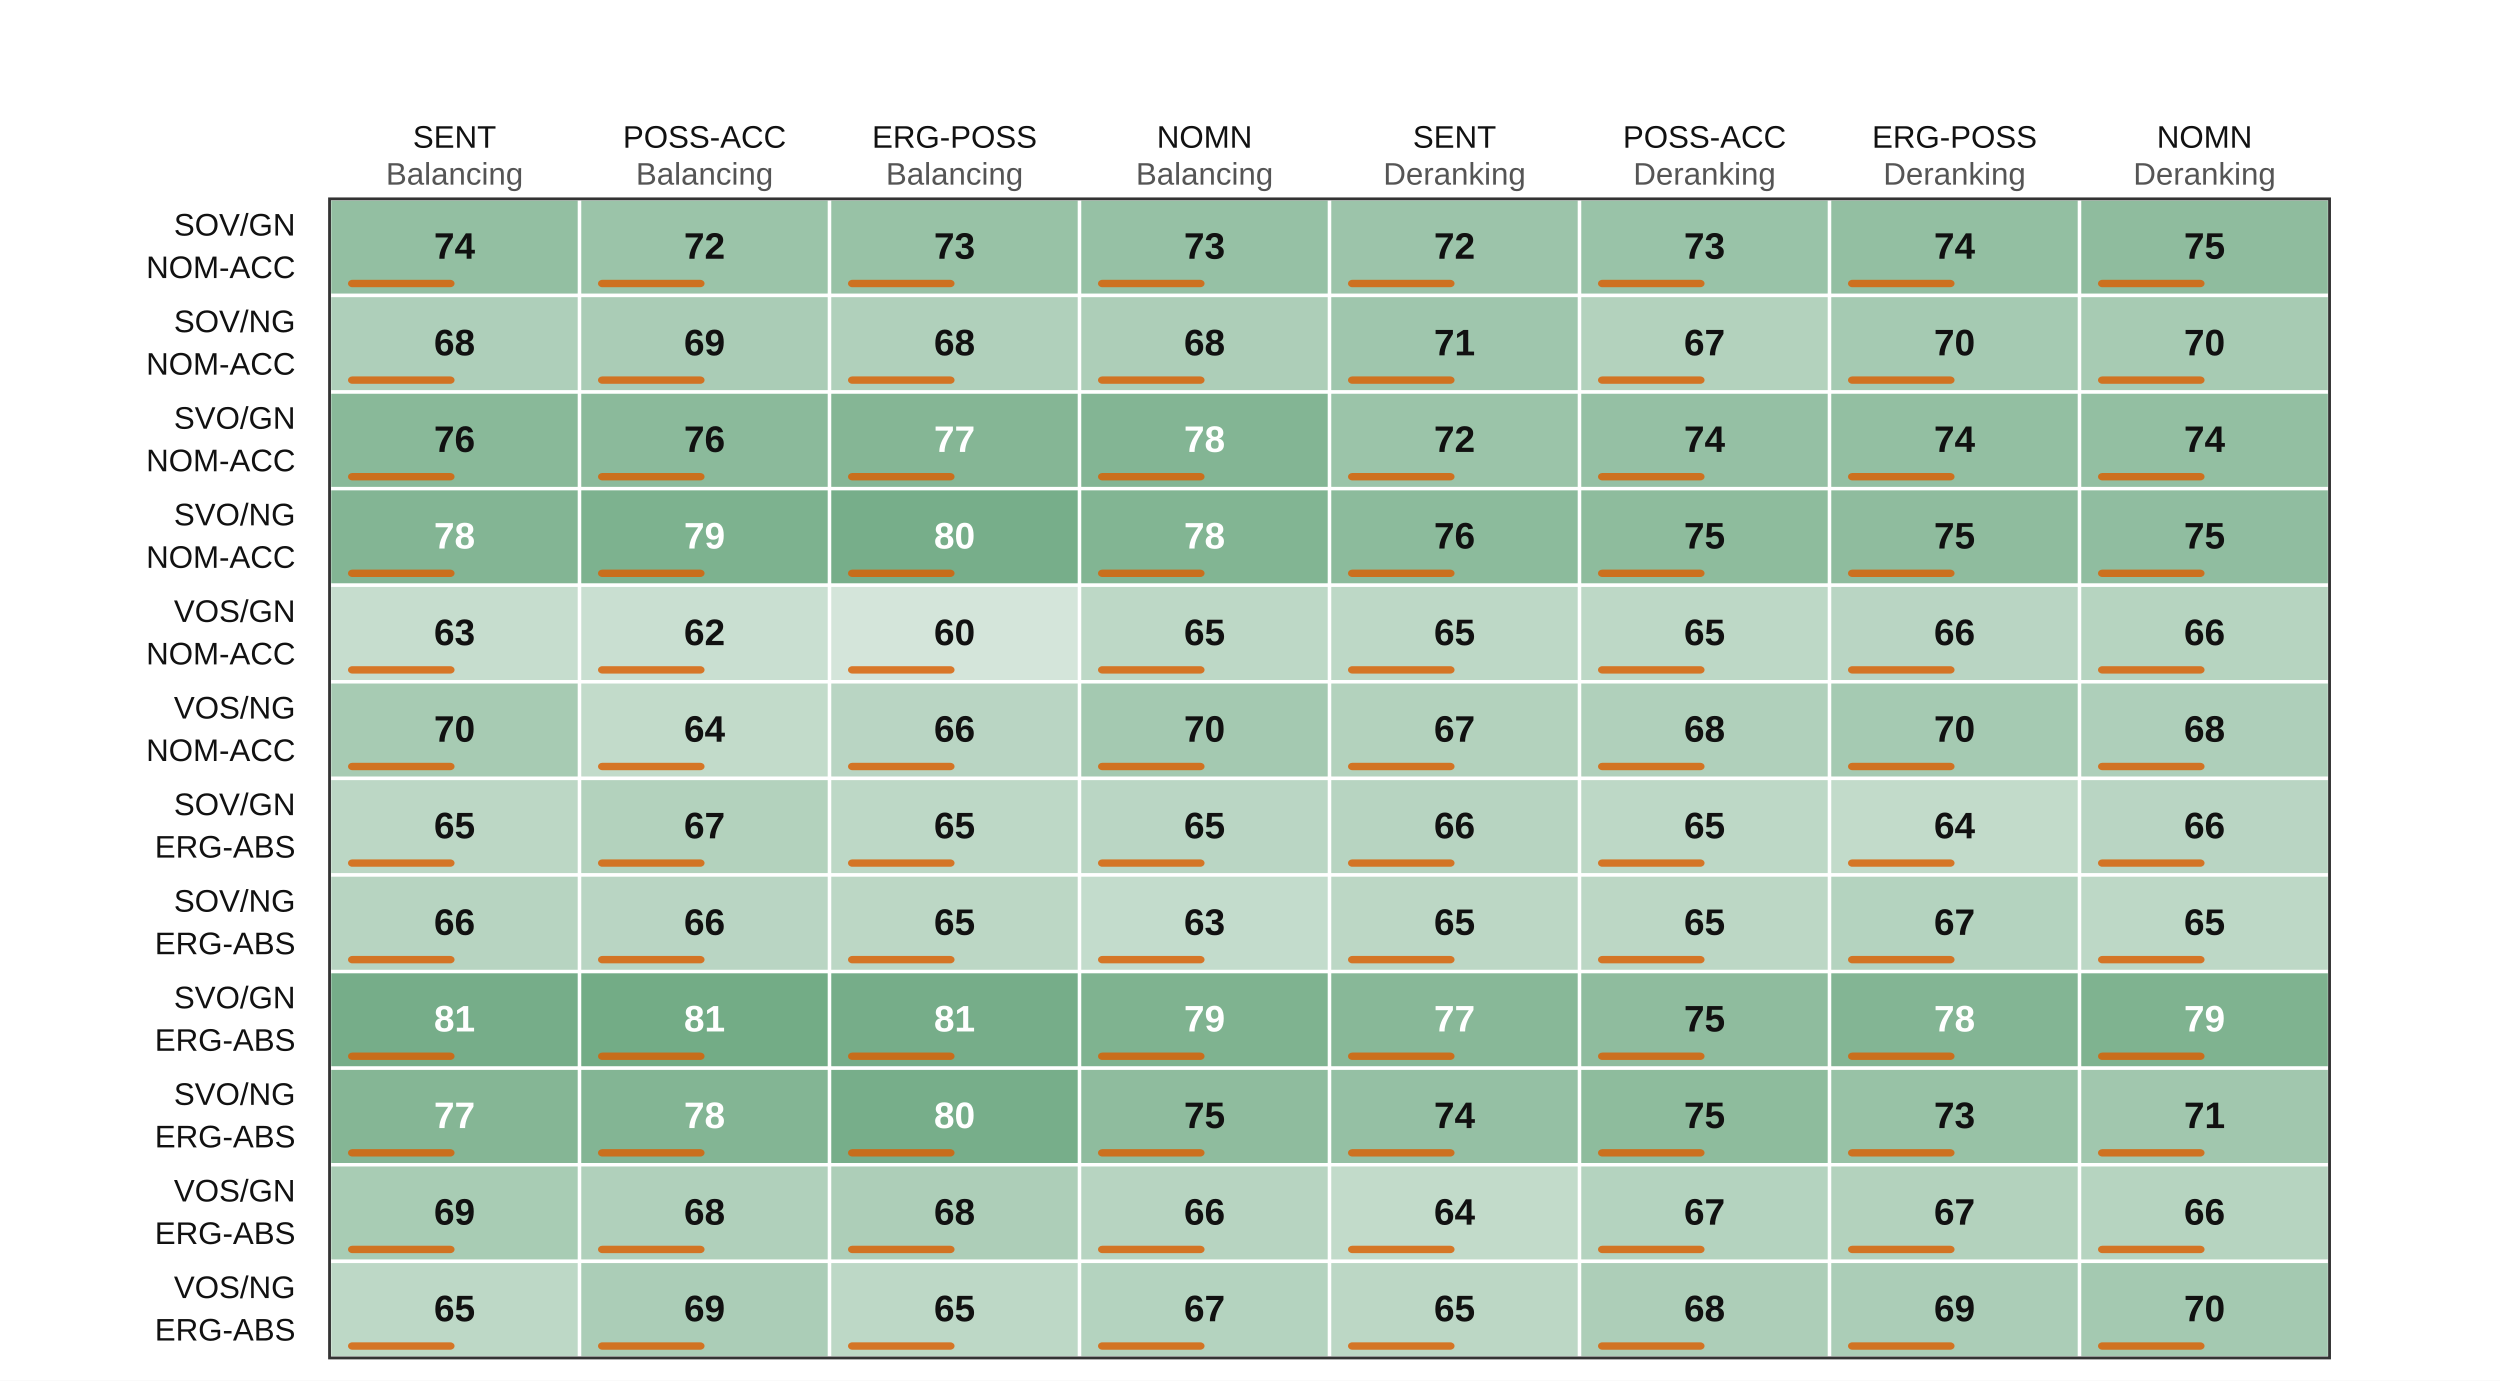
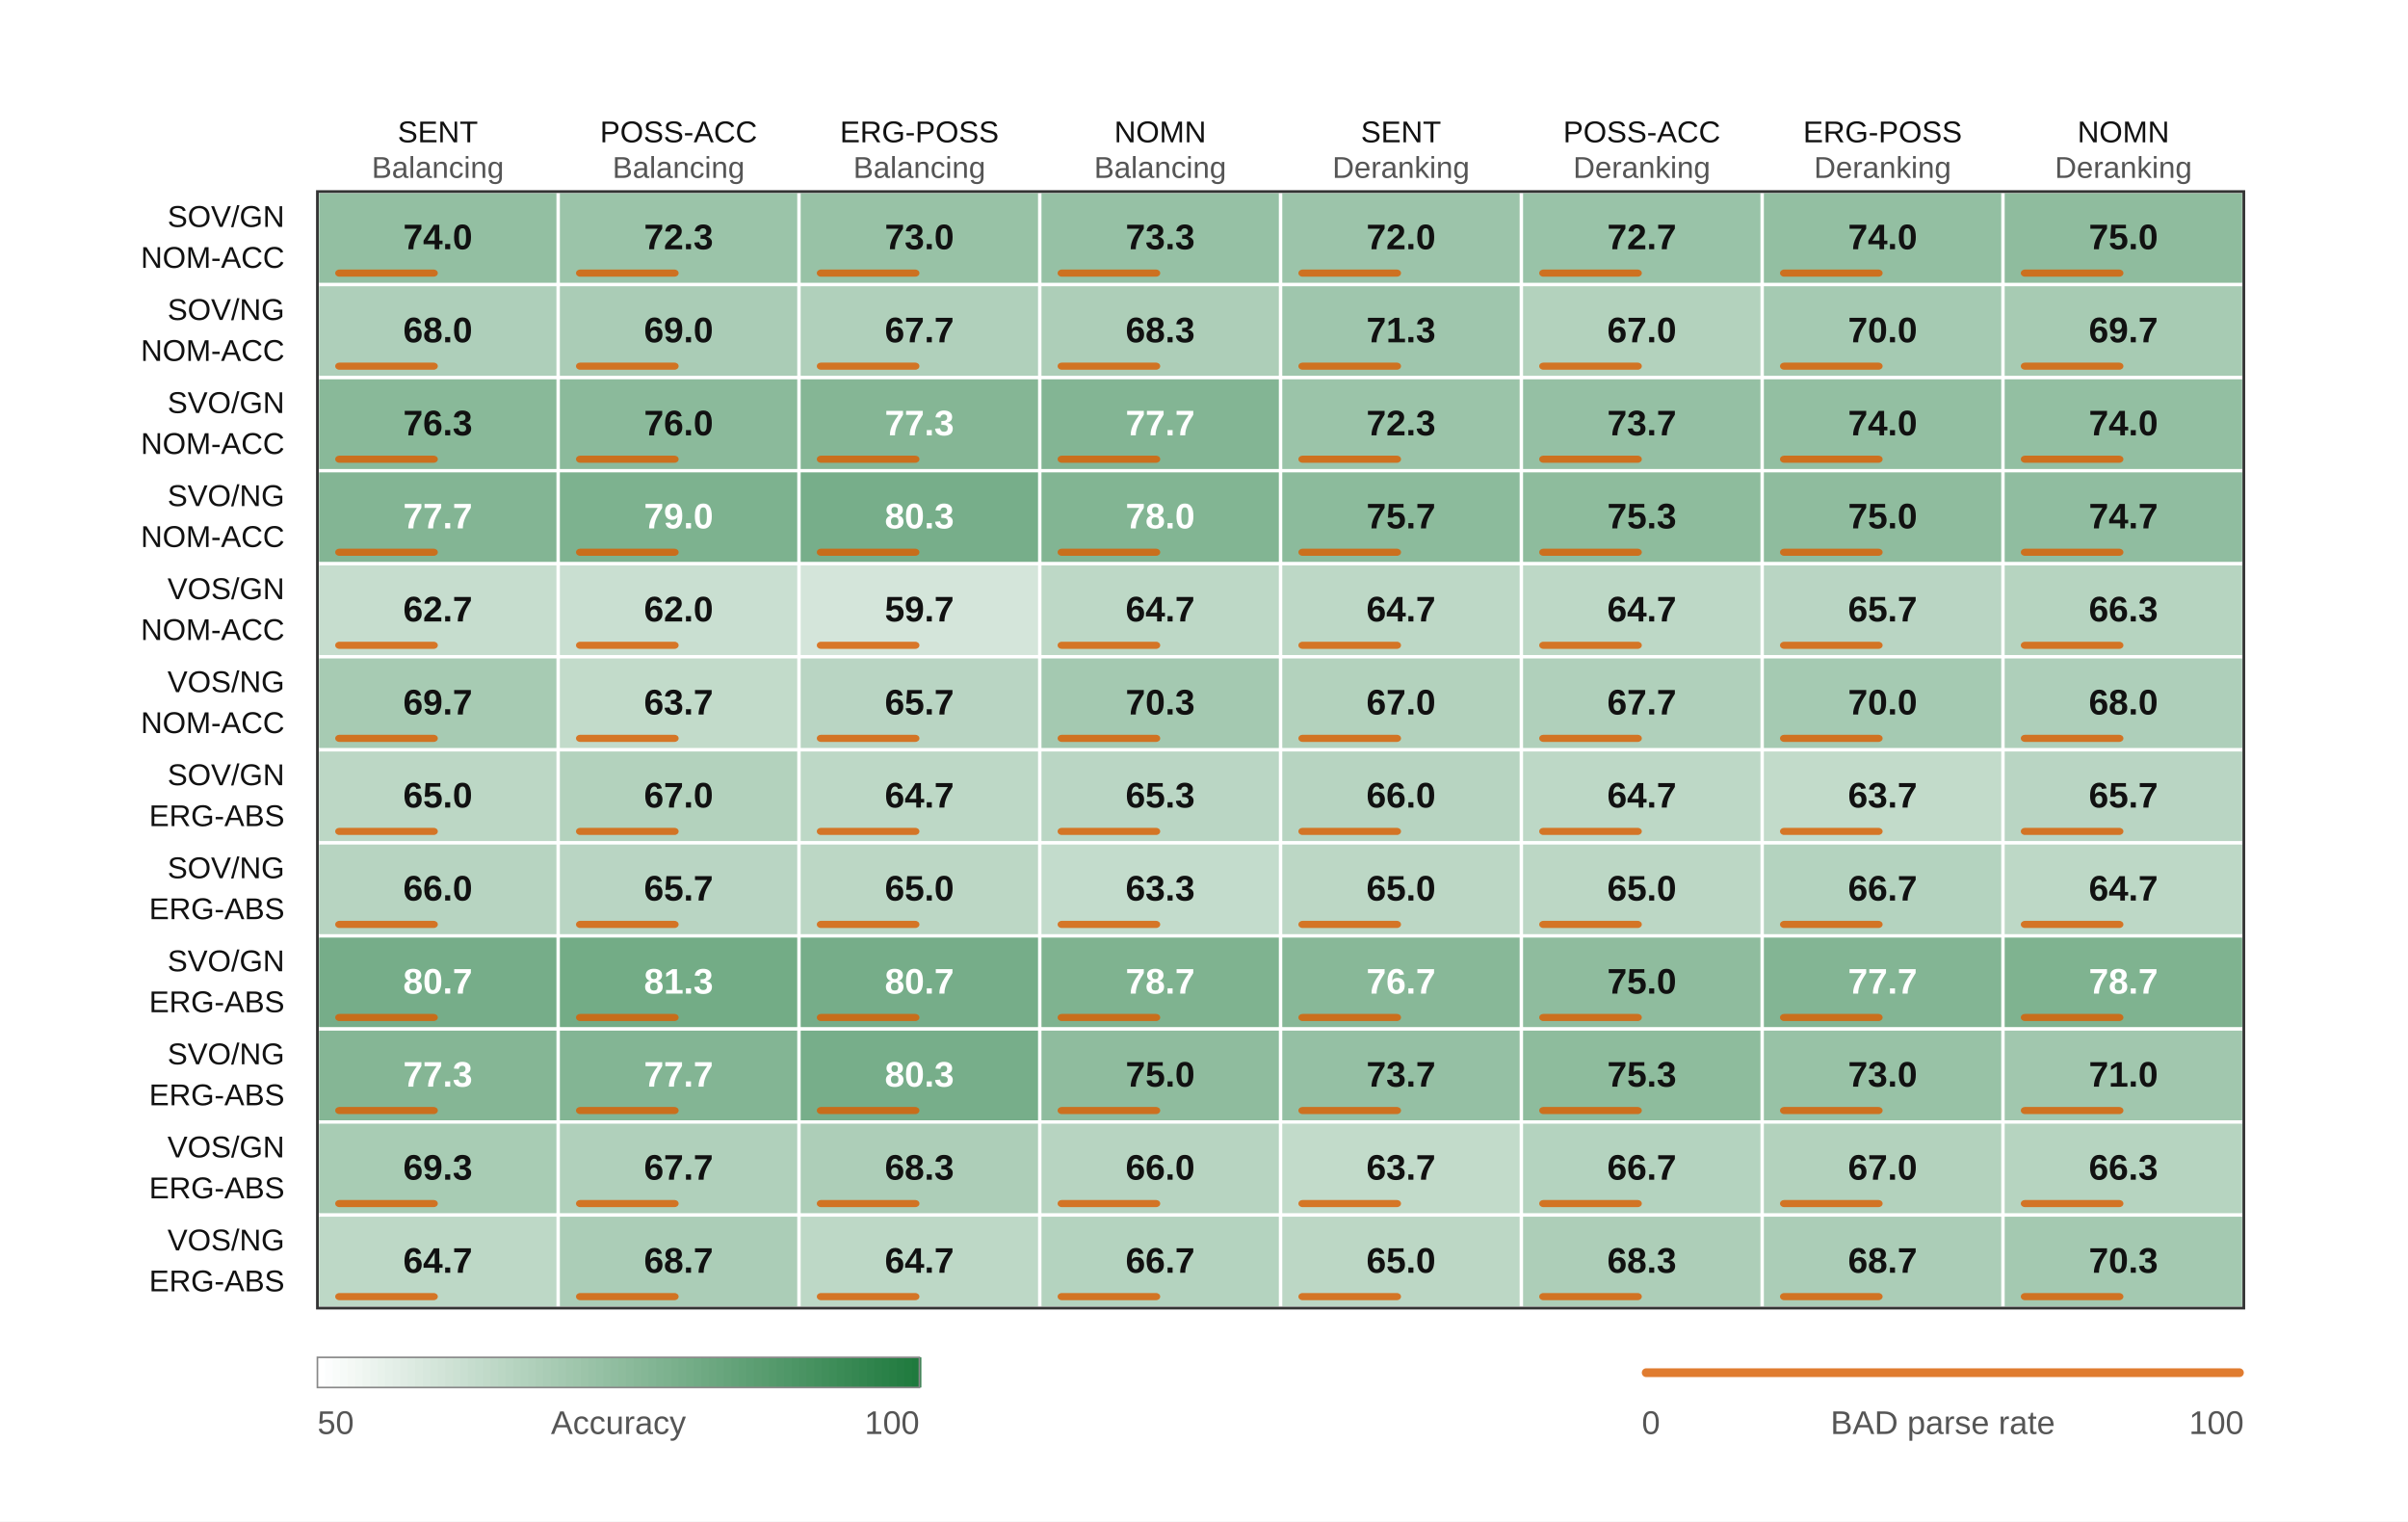
- <svg xmlns="http://www.w3.org/2000/svg" width="880" height="486" viewBox="0 0 880 486">
+ <svg xmlns="http://www.w3.org/2000/svg" width="880" height="556" viewBox="0 0 880 556">
  <defs>
    <style>text{font-family:Arial,Helvetica,sans-serif}.lab{font-size:11px;fill:#111}.num{font-size:13px;font-weight:700}.small{font-size:12px;fill:#555}.comp{font-size:11px;fill:#555}</style>
  </defs>
-   <rect x="0" y="0" width="880" height="486" fill="#fff" />
+   <rect x="0" y="0" width="880" height="556" fill="#fff" />
  <text class="lab" x="160" y="52" text-anchor="middle">SENT</text>
  <text class="comp" x="160" y="65" text-anchor="middle">Balancing</text>
  <text class="lab" x="248" y="52" text-anchor="middle">POSS-ACC</text>
  <text class="comp" x="248" y="65" text-anchor="middle">Balancing</text>
  <text class="lab" x="336" y="52" text-anchor="middle">ERG-POSS</text>
  <text class="comp" x="336" y="65" text-anchor="middle">Balancing</text>
  <text class="lab" x="424" y="52" text-anchor="middle">NOMN</text>
  <text class="comp" x="424" y="65" text-anchor="middle">Balancing</text>
  <text class="lab" x="512" y="52" text-anchor="middle">SENT</text>
  <text class="comp" x="512" y="65" text-anchor="middle">Deranking</text>
  <text class="lab" x="600" y="52" text-anchor="middle">POSS-ACC</text>
  <text class="comp" x="600" y="65" text-anchor="middle">Deranking</text>
  <text class="lab" x="688" y="52" text-anchor="middle">ERG-POSS</text>
  <text class="comp" x="688" y="65" text-anchor="middle">Deranking</text>
  <text class="lab" x="776" y="52" text-anchor="middle">NOMN</text>
  <text class="comp" x="776" y="65" text-anchor="middle">Deranking</text>
  <text class="lab" x="104" y="82.92" text-anchor="end">SOV/GN</text>
  <text class="lab" x="104" y="97.88" text-anchor="end">NOM-ACC</text>
  <rect x="116" y="70" width="88" height="34" fill="#93bfa2" stroke="#fff" stroke-width="1.2" />
-   <text class="num" x="160" y="91.08" text-anchor="middle" fill="#111">74</text>
+   <text class="num" x="160" y="91.08" text-anchor="middle" fill="#111">74.0</text>
  <rect x="122.5" y="98.5" width="37.5" height="2.6" rx="1.5" fill="#d95f02" opacity="0.82" />
  <rect x="204" y="70" width="88" height="34" fill="#9bc4a9" stroke="#fff" stroke-width="1.2" />
-   <text class="num" x="248" y="91.08" text-anchor="middle" fill="#111">72</text>
+   <text class="num" x="248" y="91.08" text-anchor="middle" fill="#111">72.3</text>
  <rect x="210.5" y="98.5" width="37.5" height="2.6" rx="1.5" fill="#d95f02" opacity="0.82" />
  <rect x="292" y="70" width="88" height="34" fill="#98c2a6" stroke="#fff" stroke-width="1.2" />
-   <text class="num" x="336" y="91.08" text-anchor="middle" fill="#111">73</text>
+   <text class="num" x="336" y="91.08" text-anchor="middle" fill="#111">73.0</text>
  <rect x="298.5" y="98.5" width="37.5" height="2.6" rx="1.5" fill="#d95f02" opacity="0.82" />
  <rect x="380" y="70" width="88" height="34" fill="#96c1a5" stroke="#fff" stroke-width="1.2" />
-   <text class="num" x="424" y="91.08" text-anchor="middle" fill="#111">73</text>
+   <text class="num" x="424" y="91.08" text-anchor="middle" fill="#111">73.3</text>
  <rect x="386.5" y="98.5" width="37.5" height="2.6" rx="1.5" fill="#d95f02" opacity="0.82" />
  <rect x="468" y="70" width="88" height="34" fill="#9cc4aa" stroke="#fff" stroke-width="1.2" />
-   <text class="num" x="512" y="91.08" text-anchor="middle" fill="#111">72</text>
+   <text class="num" x="512" y="91.08" text-anchor="middle" fill="#111">72.0</text>
  <rect x="474.5" y="98.5" width="37.5" height="2.6" rx="1.5" fill="#d95f02" opacity="0.82" />
  <rect x="556" y="70" width="88" height="34" fill="#99c3a8" stroke="#fff" stroke-width="1.2" />
-   <text class="num" x="600" y="91.08" text-anchor="middle" fill="#111">73</text>
+   <text class="num" x="600" y="91.08" text-anchor="middle" fill="#111">72.7</text>
  <rect x="562.5" y="98.5" width="37.5" height="2.6" rx="1.5" fill="#d95f02" opacity="0.82" />
  <rect x="644" y="70" width="88" height="34" fill="#93bfa2" stroke="#fff" stroke-width="1.2" />
-   <text class="num" x="688" y="91.08" text-anchor="middle" fill="#111">74</text>
+   <text class="num" x="688" y="91.08" text-anchor="middle" fill="#111">74.0</text>
  <rect x="650.5" y="98.5" width="37.5" height="2.6" rx="1.5" fill="#d95f02" opacity="0.82" />
  <rect x="732" y="70" width="88" height="34" fill="#8fbc9e" stroke="#fff" stroke-width="1.2" />
-   <text class="num" x="776" y="91.08" text-anchor="middle" fill="#111">75</text>
+   <text class="num" x="776" y="91.08" text-anchor="middle" fill="#111">75.0</text>
  <rect x="738.5" y="98.5" width="37.5" height="2.6" rx="1.5" fill="#d95f02" opacity="0.82" />
  <text class="lab" x="104" y="116.92" text-anchor="end">SOV/NG</text>
  <text class="lab" x="104" y="131.88" text-anchor="end">NOM-ACC</text>
  <rect x="116" y="104" width="88" height="34" fill="#aecfba" stroke="#fff" stroke-width="1.2" />
-   <text class="num" x="160" y="125.08" text-anchor="middle" fill="#111">68</text>
+   <text class="num" x="160" y="125.08" text-anchor="middle" fill="#111">68.0</text>
  <rect x="122.5" y="132.5" width="37.5" height="2.6" rx="1.5" fill="#d95f02" opacity="0.82" />
  <rect x="204" y="104" width="88" height="34" fill="#aaccb6" stroke="#fff" stroke-width="1.2" />
-   <text class="num" x="248" y="125.08" text-anchor="middle" fill="#111">69</text>
+   <text class="num" x="248" y="125.08" text-anchor="middle" fill="#111">69.0</text>
  <rect x="210.5" y="132.5" width="37.5" height="2.6" rx="1.5" fill="#d95f02" opacity="0.82" />
  <rect x="292" y="104" width="88" height="34" fill="#b0d0bb" stroke="#fff" stroke-width="1.2" />
-   <text class="num" x="336" y="125.08" text-anchor="middle" fill="#111">68</text>
+   <text class="num" x="336" y="125.08" text-anchor="middle" fill="#111">67.7</text>
  <rect x="298.5" y="132.5" width="37.5" height="2.6" rx="1.5" fill="#d95f02" opacity="0.82" />
  <rect x="380" y="104" width="88" height="34" fill="#adceb8" stroke="#fff" stroke-width="1.2" />
-   <text class="num" x="424" y="125.08" text-anchor="middle" fill="#111">68</text>
+   <text class="num" x="424" y="125.08" text-anchor="middle" fill="#111">68.3</text>
  <rect x="386.5" y="132.5" width="37.5" height="2.6" rx="1.5" fill="#d95f02" opacity="0.82" />
  <rect x="468" y="104" width="88" height="34" fill="#9fc6ad" stroke="#fff" stroke-width="1.2" />
-   <text class="num" x="512" y="125.08" text-anchor="middle" fill="#111">71</text>
+   <text class="num" x="512" y="125.08" text-anchor="middle" fill="#111">71.3</text>
  <rect x="474.5" y="132.5" width="37.5" height="2.6" rx="1.5" fill="#d95f02" opacity="0.82" />
  <rect x="556" y="104" width="88" height="34" fill="#b3d2bd" stroke="#fff" stroke-width="1.2" />
-   <text class="num" x="600" y="125.08" text-anchor="middle" fill="#111">67</text>
+   <text class="num" x="600" y="125.08" text-anchor="middle" fill="#111">67.0</text>
  <rect x="562.5" y="132.5" width="37.5" height="2.6" rx="1.5" fill="#d95f02" opacity="0.82" />
  <rect x="644" y="104" width="88" height="34" fill="#a5cab2" stroke="#fff" stroke-width="1.2" />
-   <text class="num" x="688" y="125.08" text-anchor="middle" fill="#111">70</text>
+   <text class="num" x="688" y="125.08" text-anchor="middle" fill="#111">70.0</text>
  <rect x="650.5" y="132.5" width="37.5" height="2.6" rx="1.5" fill="#d95f02" opacity="0.82" />
  <rect x="732" y="104" width="88" height="34" fill="#a7cbb3" stroke="#fff" stroke-width="1.2" />
-   <text class="num" x="776" y="125.08" text-anchor="middle" fill="#111">70</text>
+   <text class="num" x="776" y="125.08" text-anchor="middle" fill="#111">69.7</text>
  <rect x="738.5" y="132.5" width="37.5" height="2.6" rx="1.5" fill="#d95f02" opacity="0.82" />
  <text class="lab" x="104" y="150.92" text-anchor="end">SVO/GN</text>
  <text class="lab" x="104" y="165.88" text-anchor="end">NOM-ACC</text>
  <rect x="116" y="138" width="88" height="34" fill="#89b999" stroke="#fff" stroke-width="1.2" />
-   <text class="num" x="160" y="159.08" text-anchor="middle" fill="#111">76</text>
+   <text class="num" x="160" y="159.08" text-anchor="middle" fill="#111">76.3</text>
  <rect x="122.5" y="166.5" width="37.5" height="2.6" rx="1.5" fill="#d95f02" opacity="0.82" />
  <rect x="204" y="138" width="88" height="34" fill="#8bba9b" stroke="#fff" stroke-width="1.2" />
-   <text class="num" x="248" y="159.08" text-anchor="middle" fill="#111">76</text>
+   <text class="num" x="248" y="159.08" text-anchor="middle" fill="#111">76.0</text>
  <rect x="210.5" y="166.5" width="37.5" height="2.6" rx="1.5" fill="#d95f02" opacity="0.82" />
  <rect x="292" y="138" width="88" height="34" fill="#85b695" stroke="#fff" stroke-width="1.2" />
-   <text class="num" x="336" y="159.08" text-anchor="middle" fill="#fff">77</text>
+   <text class="num" x="336" y="159.08" text-anchor="middle" fill="#fff">77.3</text>
  <rect x="298.5" y="166.5" width="37.5" height="2.6" rx="1.5" fill="#d95f02" opacity="0.82" />
  <rect x="380" y="138" width="88" height="34" fill="#83b594" stroke="#fff" stroke-width="1.2" />
-   <text class="num" x="424" y="159.08" text-anchor="middle" fill="#fff">78</text>
+   <text class="num" x="424" y="159.08" text-anchor="middle" fill="#fff">77.7</text>
  <rect x="386.5" y="166.5" width="37.5" height="2.6" rx="1.5" fill="#d95f02" opacity="0.82" />
  <rect x="468" y="138" width="88" height="34" fill="#9bc4a9" stroke="#fff" stroke-width="1.2" />
-   <text class="num" x="512" y="159.08" text-anchor="middle" fill="#111">72</text>
+   <text class="num" x="512" y="159.08" text-anchor="middle" fill="#111">72.3</text>
  <rect x="474.5" y="166.5" width="37.5" height="2.6" rx="1.5" fill="#d95f02" opacity="0.82" />
  <rect x="556" y="138" width="88" height="34" fill="#95c0a4" stroke="#fff" stroke-width="1.2" />
-   <text class="num" x="600" y="159.08" text-anchor="middle" fill="#111">74</text>
+   <text class="num" x="600" y="159.08" text-anchor="middle" fill="#111">73.7</text>
  <rect x="562.5" y="166.5" width="37.5" height="2.6" rx="1.5" fill="#d95f02" opacity="0.82" />
  <rect x="644" y="138" width="88" height="34" fill="#93bfa2" stroke="#fff" stroke-width="1.2" />
-   <text class="num" x="688" y="159.08" text-anchor="middle" fill="#111">74</text>
+   <text class="num" x="688" y="159.08" text-anchor="middle" fill="#111">74.0</text>
  <rect x="650.5" y="166.5" width="37.5" height="2.6" rx="1.5" fill="#d95f02" opacity="0.82" />
  <rect x="732" y="138" width="88" height="34" fill="#93bfa2" stroke="#fff" stroke-width="1.2" />
-   <text class="num" x="776" y="159.08" text-anchor="middle" fill="#111">74</text>
+   <text class="num" x="776" y="159.08" text-anchor="middle" fill="#111">74.0</text>
  <rect x="738.5" y="166.5" width="37.5" height="2.6" rx="1.5" fill="#d95f02" opacity="0.82" />
  <text class="lab" x="104" y="184.92" text-anchor="end">SVO/NG</text>
  <text class="lab" x="104" y="199.88" text-anchor="end">NOM-ACC</text>
  <rect x="116" y="172" width="88" height="34" fill="#83b594" stroke="#fff" stroke-width="1.2" />
-   <text class="num" x="160" y="193.08" text-anchor="middle" fill="#fff">78</text>
+   <text class="num" x="160" y="193.08" text-anchor="middle" fill="#fff">77.7</text>
  <rect x="122.5" y="200.5" width="37.5" height="2.6" rx="1.5" fill="#d95f02" opacity="0.82" />
  <rect x="204" y="172" width="88" height="34" fill="#7db28f" stroke="#fff" stroke-width="1.2" />
-   <text class="num" x="248" y="193.08" text-anchor="middle" fill="#fff">79</text>
+   <text class="num" x="248" y="193.08" text-anchor="middle" fill="#fff">79.0</text>
  <rect x="210.5" y="200.5" width="37.5" height="2.6" rx="1.5" fill="#d95f02" opacity="0.82" />
  <rect x="292" y="172" width="88" height="34" fill="#77ae8a" stroke="#fff" stroke-width="1.2" />
-   <text class="num" x="336" y="193.08" text-anchor="middle" fill="#fff">80</text>
+   <text class="num" x="336" y="193.08" text-anchor="middle" fill="#fff">80.3</text>
  <rect x="298.5" y="200.5" width="37.5" height="2.6" rx="1.5" fill="#d95f02" opacity="0.82" />
  <rect x="380" y="172" width="88" height="34" fill="#82b593" stroke="#fff" stroke-width="1.2" />
-   <text class="num" x="424" y="193.08" text-anchor="middle" fill="#fff">78</text>
+   <text class="num" x="424" y="193.08" text-anchor="middle" fill="#fff">78.0</text>
  <rect x="386.5" y="200.5" width="37.5" height="2.6" rx="1.5" fill="#d95f02" opacity="0.82" />
  <rect x="468" y="172" width="88" height="34" fill="#8cbb9c" stroke="#fff" stroke-width="1.2" />
-   <text class="num" x="512" y="193.08" text-anchor="middle" fill="#111">76</text>
+   <text class="num" x="512" y="193.08" text-anchor="middle" fill="#111">75.7</text>
  <rect x="474.5" y="200.5" width="37.5" height="2.6" rx="1.5" fill="#d95f02" opacity="0.82" />
  <rect x="556" y="172" width="88" height="34" fill="#8ebc9d" stroke="#fff" stroke-width="1.2" />
-   <text class="num" x="600" y="193.08" text-anchor="middle" fill="#111">75</text>
+   <text class="num" x="600" y="193.08" text-anchor="middle" fill="#111">75.3</text>
  <rect x="562.5" y="200.5" width="37.5" height="2.6" rx="1.5" fill="#d95f02" opacity="0.82" />
  <rect x="644" y="172" width="88" height="34" fill="#8fbc9e" stroke="#fff" stroke-width="1.2" />
-   <text class="num" x="688" y="193.08" text-anchor="middle" fill="#111">75</text>
+   <text class="num" x="688" y="193.08" text-anchor="middle" fill="#111">75.0</text>
  <rect x="650.5" y="200.5" width="37.5" height="2.6" rx="1.5" fill="#d95f02" opacity="0.82" />
  <rect x="732" y="172" width="88" height="34" fill="#90bda0" stroke="#fff" stroke-width="1.2" />
-   <text class="num" x="776" y="193.08" text-anchor="middle" fill="#111">75</text>
+   <text class="num" x="776" y="193.08" text-anchor="middle" fill="#111">74.7</text>
  <rect x="738.5" y="200.5" width="37.5" height="2.6" rx="1.5" fill="#d95f02" opacity="0.82" />
  <text class="lab" x="104" y="218.92" text-anchor="end">VOS/GN</text>
  <text class="lab" x="104" y="233.88" text-anchor="end">NOM-ACC</text>
  <rect x="116" y="206" width="88" height="34" fill="#c6ddce" stroke="#fff" stroke-width="1.2" />
-   <text class="num" x="160" y="227.08" text-anchor="middle" fill="#111">63</text>
+   <text class="num" x="160" y="227.08" text-anchor="middle" fill="#111">62.7</text>
  <rect x="122.5" y="234.5" width="37.5" height="2.6" rx="1.5" fill="#d95f02" opacity="0.82" />
  <rect x="204" y="206" width="88" height="34" fill="#c9dfd1" stroke="#fff" stroke-width="1.2" />
-   <text class="num" x="248" y="227.08" text-anchor="middle" fill="#111">62</text>
+   <text class="num" x="248" y="227.08" text-anchor="middle" fill="#111">62.0</text>
  <rect x="210.5" y="234.5" width="37.5" height="2.6" rx="1.5" fill="#d95f02" opacity="0.82" />
  <rect x="292" y="206" width="88" height="34" fill="#d4e5da" stroke="#fff" stroke-width="1.2" />
-   <text class="num" x="336" y="227.08" text-anchor="middle" fill="#111">60</text>
+   <text class="num" x="336" y="227.08" text-anchor="middle" fill="#111">59.7</text>
  <rect x="298.5" y="234.5" width="37.5" height="2.6" rx="1.5" fill="#d95f02" opacity="0.82" />
  <rect x="380" y="206" width="88" height="34" fill="#bdd8c6" stroke="#fff" stroke-width="1.2" />
-   <text class="num" x="424" y="227.08" text-anchor="middle" fill="#111">65</text>
+   <text class="num" x="424" y="227.08" text-anchor="middle" fill="#111">64.7</text>
  <rect x="386.5" y="234.5" width="37.5" height="2.6" rx="1.5" fill="#d95f02" opacity="0.82" />
  <rect x="468" y="206" width="88" height="34" fill="#bdd8c6" stroke="#fff" stroke-width="1.2" />
-   <text class="num" x="512" y="227.08" text-anchor="middle" fill="#111">65</text>
+   <text class="num" x="512" y="227.08" text-anchor="middle" fill="#111">64.7</text>
  <rect x="474.5" y="234.5" width="37.5" height="2.6" rx="1.5" fill="#d95f02" opacity="0.82" />
  <rect x="556" y="206" width="88" height="34" fill="#bdd8c6" stroke="#fff" stroke-width="1.2" />
-   <text class="num" x="600" y="227.08" text-anchor="middle" fill="#111">65</text>
+   <text class="num" x="600" y="227.08" text-anchor="middle" fill="#111">64.7</text>
  <rect x="562.5" y="234.5" width="37.5" height="2.6" rx="1.5" fill="#d95f02" opacity="0.82" />
  <rect x="644" y="206" width="88" height="34" fill="#b9d5c3" stroke="#fff" stroke-width="1.2" />
-   <text class="num" x="688" y="227.08" text-anchor="middle" fill="#111">66</text>
+   <text class="num" x="688" y="227.08" text-anchor="middle" fill="#111">65.7</text>
  <rect x="650.5" y="234.5" width="37.5" height="2.6" rx="1.5" fill="#d95f02" opacity="0.82" />
  <rect x="732" y="206" width="88" height="34" fill="#b6d4c0" stroke="#fff" stroke-width="1.2" />
-   <text class="num" x="776" y="227.08" text-anchor="middle" fill="#111">66</text>
+   <text class="num" x="776" y="227.08" text-anchor="middle" fill="#111">66.3</text>
  <rect x="738.5" y="234.5" width="37.5" height="2.6" rx="1.5" fill="#d95f02" opacity="0.82" />
  <text class="lab" x="104" y="252.92" text-anchor="end">VOS/NG</text>
  <text class="lab" x="104" y="267.88" text-anchor="end">NOM-ACC</text>
  <rect x="116" y="240" width="88" height="34" fill="#a7cbb3" stroke="#fff" stroke-width="1.2" />
-   <text class="num" x="160" y="261.08" text-anchor="middle" fill="#111">70</text>
+   <text class="num" x="160" y="261.08" text-anchor="middle" fill="#111">69.7</text>
  <rect x="122.5" y="268.5" width="37.5" height="2.6" rx="1.5" fill="#d95f02" opacity="0.82" />
  <rect x="204" y="240" width="88" height="34" fill="#c2dbca" stroke="#fff" stroke-width="1.2" />
-   <text class="num" x="248" y="261.08" text-anchor="middle" fill="#111">64</text>
+   <text class="num" x="248" y="261.08" text-anchor="middle" fill="#111">63.7</text>
  <rect x="210.5" y="268.5" width="37.5" height="2.6" rx="1.5" fill="#d95f02" opacity="0.82" />
  <rect x="292" y="240" width="88" height="34" fill="#b9d5c3" stroke="#fff" stroke-width="1.2" />
-   <text class="num" x="336" y="261.08" text-anchor="middle" fill="#111">66</text>
+   <text class="num" x="336" y="261.08" text-anchor="middle" fill="#111">65.7</text>
  <rect x="298.5" y="268.5" width="37.5" height="2.6" rx="1.5" fill="#d95f02" opacity="0.82" />
  <rect x="380" y="240" width="88" height="34" fill="#a4c9b1" stroke="#fff" stroke-width="1.2" />
-   <text class="num" x="424" y="261.08" text-anchor="middle" fill="#111">70</text>
+   <text class="num" x="424" y="261.08" text-anchor="middle" fill="#111">70.3</text>
  <rect x="386.5" y="268.5" width="37.5" height="2.6" rx="1.5" fill="#d95f02" opacity="0.82" />
  <rect x="468" y="240" width="88" height="34" fill="#b3d2bd" stroke="#fff" stroke-width="1.2" />
-   <text class="num" x="512" y="261.08" text-anchor="middle" fill="#111">67</text>
+   <text class="num" x="512" y="261.08" text-anchor="middle" fill="#111">67.0</text>
  <rect x="474.5" y="268.5" width="37.5" height="2.6" rx="1.5" fill="#d95f02" opacity="0.82" />
  <rect x="556" y="240" width="88" height="34" fill="#b0d0bb" stroke="#fff" stroke-width="1.2" />
-   <text class="num" x="600" y="261.08" text-anchor="middle" fill="#111">68</text>
+   <text class="num" x="600" y="261.08" text-anchor="middle" fill="#111">67.7</text>
  <rect x="562.5" y="268.5" width="37.5" height="2.6" rx="1.5" fill="#d95f02" opacity="0.82" />
  <rect x="644" y="240" width="88" height="34" fill="#a5cab2" stroke="#fff" stroke-width="1.2" />
-   <text class="num" x="688" y="261.08" text-anchor="middle" fill="#111">70</text>
+   <text class="num" x="688" y="261.08" text-anchor="middle" fill="#111">70.0</text>
  <rect x="650.5" y="268.5" width="37.5" height="2.6" rx="1.5" fill="#d95f02" opacity="0.82" />
  <rect x="732" y="240" width="88" height="34" fill="#aecfba" stroke="#fff" stroke-width="1.2" />
-   <text class="num" x="776" y="261.08" text-anchor="middle" fill="#111">68</text>
+   <text class="num" x="776" y="261.08" text-anchor="middle" fill="#111">68.0</text>
  <rect x="738.5" y="268.5" width="37.5" height="2.6" rx="1.5" fill="#d95f02" opacity="0.82" />
  <text class="lab" x="104" y="286.92" text-anchor="end">SOV/GN</text>
  <text class="lab" x="104" y="301.88" text-anchor="end">ERG-ABS</text>
  <rect x="116" y="274" width="88" height="34" fill="#bcd7c5" stroke="#fff" stroke-width="1.2" />
-   <text class="num" x="160" y="295.08" text-anchor="middle" fill="#111">65</text>
+   <text class="num" x="160" y="295.08" text-anchor="middle" fill="#111">65.0</text>
  <rect x="122.5" y="302.5" width="37.5" height="2.6" rx="1.5" fill="#d95f02" opacity="0.82" />
  <rect x="204" y="274" width="88" height="34" fill="#b3d2bd" stroke="#fff" stroke-width="1.2" />
-   <text class="num" x="248" y="295.08" text-anchor="middle" fill="#111">67</text>
+   <text class="num" x="248" y="295.08" text-anchor="middle" fill="#111">67.0</text>
  <rect x="210.5" y="302.5" width="37.5" height="2.6" rx="1.5" fill="#d95f02" opacity="0.82" />
  <rect x="292" y="274" width="88" height="34" fill="#bdd8c6" stroke="#fff" stroke-width="1.2" />
-   <text class="num" x="336" y="295.08" text-anchor="middle" fill="#111">65</text>
+   <text class="num" x="336" y="295.08" text-anchor="middle" fill="#111">64.7</text>
  <rect x="298.5" y="302.5" width="37.5" height="2.6" rx="1.5" fill="#d95f02" opacity="0.82" />
  <rect x="380" y="274" width="88" height="34" fill="#bad6c4" stroke="#fff" stroke-width="1.2" />
-   <text class="num" x="424" y="295.08" text-anchor="middle" fill="#111">65</text>
+   <text class="num" x="424" y="295.08" text-anchor="middle" fill="#111">65.3</text>
  <rect x="386.5" y="302.5" width="37.5" height="2.6" rx="1.5" fill="#d95f02" opacity="0.82" />
  <rect x="468" y="274" width="88" height="34" fill="#b7d4c1" stroke="#fff" stroke-width="1.2" />
-   <text class="num" x="512" y="295.08" text-anchor="middle" fill="#111">66</text>
+   <text class="num" x="512" y="295.08" text-anchor="middle" fill="#111">66.0</text>
  <rect x="474.5" y="302.5" width="37.5" height="2.6" rx="1.5" fill="#d95f02" opacity="0.82" />
  <rect x="556" y="274" width="88" height="34" fill="#bdd8c6" stroke="#fff" stroke-width="1.2" />
-   <text class="num" x="600" y="295.08" text-anchor="middle" fill="#111">65</text>
+   <text class="num" x="600" y="295.08" text-anchor="middle" fill="#111">64.7</text>
  <rect x="562.5" y="302.5" width="37.5" height="2.6" rx="1.5" fill="#d95f02" opacity="0.82" />
  <rect x="644" y="274" width="88" height="34" fill="#c2dbca" stroke="#fff" stroke-width="1.2" />
-   <text class="num" x="688" y="295.08" text-anchor="middle" fill="#111">64</text>
+   <text class="num" x="688" y="295.08" text-anchor="middle" fill="#111">63.7</text>
  <rect x="650.5" y="302.5" width="37.5" height="2.6" rx="1.5" fill="#d95f02" opacity="0.82" />
  <rect x="732" y="274" width="88" height="34" fill="#b9d5c3" stroke="#fff" stroke-width="1.2" />
-   <text class="num" x="776" y="295.08" text-anchor="middle" fill="#111">66</text>
+   <text class="num" x="776" y="295.08" text-anchor="middle" fill="#111">65.7</text>
  <rect x="738.5" y="302.5" width="37.5" height="2.6" rx="1.5" fill="#d95f02" opacity="0.82" />
  <text class="lab" x="104" y="320.92" text-anchor="end">SOV/NG</text>
  <text class="lab" x="104" y="335.88" text-anchor="end">ERG-ABS</text>
  <rect x="116" y="308" width="88" height="34" fill="#b7d4c1" stroke="#fff" stroke-width="1.2" />
-   <text class="num" x="160" y="329.08" text-anchor="middle" fill="#111">66</text>
+   <text class="num" x="160" y="329.08" text-anchor="middle" fill="#111">66.0</text>
  <rect x="122.5" y="336.5" width="37.5" height="2.6" rx="1.5" fill="#d95f02" opacity="0.82" />
  <rect x="204" y="308" width="88" height="34" fill="#b9d5c3" stroke="#fff" stroke-width="1.2" />
-   <text class="num" x="248" y="329.08" text-anchor="middle" fill="#111">66</text>
+   <text class="num" x="248" y="329.08" text-anchor="middle" fill="#111">65.7</text>
  <rect x="210.5" y="336.5" width="37.5" height="2.6" rx="1.5" fill="#d95f02" opacity="0.82" />
  <rect x="292" y="308" width="88" height="34" fill="#bcd7c5" stroke="#fff" stroke-width="1.2" />
-   <text class="num" x="336" y="329.08" text-anchor="middle" fill="#111">65</text>
+   <text class="num" x="336" y="329.08" text-anchor="middle" fill="#111">65.0</text>
  <rect x="298.5" y="336.5" width="37.5" height="2.6" rx="1.5" fill="#d95f02" opacity="0.82" />
  <rect x="380" y="308" width="88" height="34" fill="#c3dccc" stroke="#fff" stroke-width="1.2" />
-   <text class="num" x="424" y="329.08" text-anchor="middle" fill="#111">63</text>
+   <text class="num" x="424" y="329.08" text-anchor="middle" fill="#111">63.3</text>
  <rect x="386.5" y="336.5" width="37.5" height="2.6" rx="1.5" fill="#d95f02" opacity="0.82" />
  <rect x="468" y="308" width="88" height="34" fill="#bcd7c5" stroke="#fff" stroke-width="1.2" />
-   <text class="num" x="512" y="329.08" text-anchor="middle" fill="#111">65</text>
+   <text class="num" x="512" y="329.08" text-anchor="middle" fill="#111">65.0</text>
  <rect x="474.5" y="336.5" width="37.5" height="2.6" rx="1.5" fill="#d95f02" opacity="0.82" />
  <rect x="556" y="308" width="88" height="34" fill="#bcd7c5" stroke="#fff" stroke-width="1.2" />
-   <text class="num" x="600" y="329.08" text-anchor="middle" fill="#111">65</text>
+   <text class="num" x="600" y="329.08" text-anchor="middle" fill="#111">65.0</text>
  <rect x="562.5" y="336.5" width="37.5" height="2.6" rx="1.5" fill="#d95f02" opacity="0.82" />
  <rect x="644" y="308" width="88" height="34" fill="#b4d3bf" stroke="#fff" stroke-width="1.2" />
-   <text class="num" x="688" y="329.08" text-anchor="middle" fill="#111">67</text>
+   <text class="num" x="688" y="329.08" text-anchor="middle" fill="#111">66.7</text>
  <rect x="650.5" y="336.5" width="37.5" height="2.6" rx="1.5" fill="#d95f02" opacity="0.82" />
  <rect x="732" y="308" width="88" height="34" fill="#bdd8c6" stroke="#fff" stroke-width="1.2" />
-   <text class="num" x="776" y="329.08" text-anchor="middle" fill="#111">65</text>
+   <text class="num" x="776" y="329.08" text-anchor="middle" fill="#111">64.7</text>
  <rect x="738.5" y="336.5" width="37.5" height="2.6" rx="1.5" fill="#d95f02" opacity="0.82" />
  <text class="lab" x="104" y="354.92" text-anchor="end">SVO/GN</text>
  <text class="lab" x="104" y="369.88" text-anchor="end">ERG-ABS</text>
  <rect x="116" y="342" width="88" height="34" fill="#76ad89" stroke="#fff" stroke-width="1.2" />
-   <text class="num" x="160" y="363.08" text-anchor="middle" fill="#fff">81</text>
+   <text class="num" x="160" y="363.08" text-anchor="middle" fill="#fff">80.7</text>
  <rect x="122.5" y="370.5" width="37.5" height="2.6" rx="1.5" fill="#d95f02" opacity="0.82" />
  <rect x="204" y="342" width="88" height="34" fill="#73ac86" stroke="#fff" stroke-width="1.2" />
-   <text class="num" x="248" y="363.08" text-anchor="middle" fill="#fff">81</text>
+   <text class="num" x="248" y="363.08" text-anchor="middle" fill="#fff">81.3</text>
  <rect x="210.5" y="370.5" width="37.5" height="2.6" rx="1.5" fill="#d95f02" opacity="0.82" />
  <rect x="292" y="342" width="88" height="34" fill="#76ad89" stroke="#fff" stroke-width="1.2" />
-   <text class="num" x="336" y="363.08" text-anchor="middle" fill="#fff">81</text>
+   <text class="num" x="336" y="363.08" text-anchor="middle" fill="#fff">80.7</text>
  <rect x="298.5" y="370.5" width="37.5" height="2.6" rx="1.5" fill="#d95f02" opacity="0.82" />
  <rect x="380" y="342" width="88" height="34" fill="#7fb390" stroke="#fff" stroke-width="1.2" />
-   <text class="num" x="424" y="363.08" text-anchor="middle" fill="#fff">79</text>
+   <text class="num" x="424" y="363.08" text-anchor="middle" fill="#fff">78.7</text>
  <rect x="386.5" y="370.5" width="37.5" height="2.6" rx="1.5" fill="#d95f02" opacity="0.82" />
  <rect x="468" y="342" width="88" height="34" fill="#88b898" stroke="#fff" stroke-width="1.2" />
-   <text class="num" x="512" y="363.08" text-anchor="middle" fill="#fff">77</text>
+   <text class="num" x="512" y="363.08" text-anchor="middle" fill="#fff">76.7</text>
  <rect x="474.5" y="370.5" width="37.5" height="2.6" rx="1.5" fill="#d95f02" opacity="0.82" />
  <rect x="556" y="342" width="88" height="34" fill="#8fbc9e" stroke="#fff" stroke-width="1.2" />
-   <text class="num" x="600" y="363.08" text-anchor="middle" fill="#111">75</text>
+   <text class="num" x="600" y="363.08" text-anchor="middle" fill="#111">75.0</text>
  <rect x="562.5" y="370.5" width="37.5" height="2.6" rx="1.5" fill="#d95f02" opacity="0.82" />
  <rect x="644" y="342" width="88" height="34" fill="#83b594" stroke="#fff" stroke-width="1.2" />
-   <text class="num" x="688" y="363.08" text-anchor="middle" fill="#fff">78</text>
+   <text class="num" x="688" y="363.08" text-anchor="middle" fill="#fff">77.7</text>
  <rect x="650.5" y="370.5" width="37.5" height="2.6" rx="1.5" fill="#d95f02" opacity="0.82" />
  <rect x="732" y="342" width="88" height="34" fill="#7fb390" stroke="#fff" stroke-width="1.2" />
-   <text class="num" x="776" y="363.08" text-anchor="middle" fill="#fff">79</text>
+   <text class="num" x="776" y="363.08" text-anchor="middle" fill="#fff">78.7</text>
  <rect x="738.5" y="370.5" width="37.5" height="2.6" rx="1.5" fill="#d95f02" opacity="0.82" />
  <text class="lab" x="104" y="388.92" text-anchor="end">SVO/NG</text>
  <text class="lab" x="104" y="403.88" text-anchor="end">ERG-ABS</text>
  <rect x="116" y="376" width="88" height="34" fill="#85b695" stroke="#fff" stroke-width="1.2" />
-   <text class="num" x="160" y="397.08" text-anchor="middle" fill="#fff">77</text>
+   <text class="num" x="160" y="397.08" text-anchor="middle" fill="#fff">77.3</text>
  <rect x="122.5" y="404.5" width="37.5" height="2.6" rx="1.5" fill="#d95f02" opacity="0.82" />
  <rect x="204" y="376" width="88" height="34" fill="#83b594" stroke="#fff" stroke-width="1.2" />
-   <text class="num" x="248" y="397.08" text-anchor="middle" fill="#fff">78</text>
+   <text class="num" x="248" y="397.08" text-anchor="middle" fill="#fff">77.7</text>
  <rect x="210.5" y="404.5" width="37.5" height="2.6" rx="1.5" fill="#d95f02" opacity="0.82" />
  <rect x="292" y="376" width="88" height="34" fill="#77ae8a" stroke="#fff" stroke-width="1.2" />
-   <text class="num" x="336" y="397.08" text-anchor="middle" fill="#fff">80</text>
+   <text class="num" x="336" y="397.08" text-anchor="middle" fill="#fff">80.3</text>
  <rect x="298.5" y="404.5" width="37.5" height="2.6" rx="1.5" fill="#d95f02" opacity="0.82" />
  <rect x="380" y="376" width="88" height="34" fill="#8fbc9e" stroke="#fff" stroke-width="1.2" />
-   <text class="num" x="424" y="397.08" text-anchor="middle" fill="#111">75</text>
+   <text class="num" x="424" y="397.08" text-anchor="middle" fill="#111">75.0</text>
  <rect x="386.5" y="404.5" width="37.5" height="2.6" rx="1.5" fill="#d95f02" opacity="0.82" />
  <rect x="468" y="376" width="88" height="34" fill="#95c0a4" stroke="#fff" stroke-width="1.2" />
-   <text class="num" x="512" y="397.08" text-anchor="middle" fill="#111">74</text>
+   <text class="num" x="512" y="397.08" text-anchor="middle" fill="#111">73.7</text>
  <rect x="474.5" y="404.5" width="37.5" height="2.6" rx="1.5" fill="#d95f02" opacity="0.82" />
  <rect x="556" y="376" width="88" height="34" fill="#8ebc9d" stroke="#fff" stroke-width="1.2" />
-   <text class="num" x="600" y="397.08" text-anchor="middle" fill="#111">75</text>
+   <text class="num" x="600" y="397.08" text-anchor="middle" fill="#111">75.3</text>
  <rect x="562.5" y="404.5" width="37.5" height="2.6" rx="1.5" fill="#d95f02" opacity="0.82" />
  <rect x="644" y="376" width="88" height="34" fill="#98c2a6" stroke="#fff" stroke-width="1.2" />
-   <text class="num" x="688" y="397.08" text-anchor="middle" fill="#111">73</text>
+   <text class="num" x="688" y="397.08" text-anchor="middle" fill="#111">73.0</text>
  <rect x="650.5" y="404.5" width="37.5" height="2.6" rx="1.5" fill="#d95f02" opacity="0.82" />
  <rect x="732" y="376" width="88" height="34" fill="#a1c7ae" stroke="#fff" stroke-width="1.2" />
-   <text class="num" x="776" y="397.08" text-anchor="middle" fill="#111">71</text>
+   <text class="num" x="776" y="397.08" text-anchor="middle" fill="#111">71.0</text>
  <rect x="738.5" y="404.5" width="37.5" height="2.6" rx="1.5" fill="#d95f02" opacity="0.82" />
  <text class="lab" x="104" y="422.92" text-anchor="end">VOS/GN</text>
  <text class="lab" x="104" y="437.88" text-anchor="end">ERG-ABS</text>
  <rect x="116" y="410" width="88" height="34" fill="#a8ccb4" stroke="#fff" stroke-width="1.2" />
-   <text class="num" x="160" y="431.08" text-anchor="middle" fill="#111">69</text>
+   <text class="num" x="160" y="431.08" text-anchor="middle" fill="#111">69.3</text>
  <rect x="122.5" y="438.5" width="37.5" height="2.6" rx="1.5" fill="#d95f02" opacity="0.82" />
  <rect x="204" y="410" width="88" height="34" fill="#b0d0bb" stroke="#fff" stroke-width="1.2" />
-   <text class="num" x="248" y="431.08" text-anchor="middle" fill="#111">68</text>
+   <text class="num" x="248" y="431.08" text-anchor="middle" fill="#111">67.7</text>
  <rect x="210.5" y="438.5" width="37.5" height="2.6" rx="1.5" fill="#d95f02" opacity="0.82" />
  <rect x="292" y="410" width="88" height="34" fill="#adceb8" stroke="#fff" stroke-width="1.2" />
-   <text class="num" x="336" y="431.08" text-anchor="middle" fill="#111">68</text>
+   <text class="num" x="336" y="431.08" text-anchor="middle" fill="#111">68.3</text>
  <rect x="298.5" y="438.5" width="37.5" height="2.6" rx="1.5" fill="#d95f02" opacity="0.82" />
  <rect x="380" y="410" width="88" height="34" fill="#b7d4c1" stroke="#fff" stroke-width="1.2" />
-   <text class="num" x="424" y="431.08" text-anchor="middle" fill="#111">66</text>
+   <text class="num" x="424" y="431.08" text-anchor="middle" fill="#111">66.0</text>
  <rect x="386.5" y="438.5" width="37.5" height="2.6" rx="1.5" fill="#d95f02" opacity="0.82" />
  <rect x="468" y="410" width="88" height="34" fill="#c2dbca" stroke="#fff" stroke-width="1.2" />
-   <text class="num" x="512" y="431.08" text-anchor="middle" fill="#111">64</text>
+   <text class="num" x="512" y="431.08" text-anchor="middle" fill="#111">63.7</text>
  <rect x="474.5" y="438.5" width="37.5" height="2.6" rx="1.5" fill="#d95f02" opacity="0.82" />
  <rect x="556" y="410" width="88" height="34" fill="#b4d3bf" stroke="#fff" stroke-width="1.2" />
-   <text class="num" x="600" y="431.08" text-anchor="middle" fill="#111">67</text>
+   <text class="num" x="600" y="431.08" text-anchor="middle" fill="#111">66.7</text>
  <rect x="562.5" y="438.5" width="37.5" height="2.6" rx="1.5" fill="#d95f02" opacity="0.82" />
  <rect x="644" y="410" width="88" height="34" fill="#b3d2bd" stroke="#fff" stroke-width="1.2" />
-   <text class="num" x="688" y="431.08" text-anchor="middle" fill="#111">67</text>
+   <text class="num" x="688" y="431.08" text-anchor="middle" fill="#111">67.0</text>
  <rect x="650.5" y="438.5" width="37.5" height="2.6" rx="1.5" fill="#d95f02" opacity="0.82" />
  <rect x="732" y="410" width="88" height="34" fill="#b6d4c0" stroke="#fff" stroke-width="1.2" />
-   <text class="num" x="776" y="431.08" text-anchor="middle" fill="#111">66</text>
+   <text class="num" x="776" y="431.08" text-anchor="middle" fill="#111">66.3</text>
  <rect x="738.5" y="438.5" width="37.5" height="2.6" rx="1.5" fill="#d95f02" opacity="0.82" />
  <text class="lab" x="104" y="456.92" text-anchor="end">VOS/NG</text>
  <text class="lab" x="104" y="471.88" text-anchor="end">ERG-ABS</text>
  <rect x="116" y="444" width="88" height="34" fill="#bdd8c6" stroke="#fff" stroke-width="1.2" />
-   <text class="num" x="160" y="465.08" text-anchor="middle" fill="#111">65</text>
+   <text class="num" x="160" y="465.08" text-anchor="middle" fill="#111">64.7</text>
  <rect x="122.5" y="472.5" width="37.5" height="2.6" rx="1.5" fill="#d95f02" opacity="0.82" />
  <rect x="204" y="444" width="88" height="34" fill="#abcdb7" stroke="#fff" stroke-width="1.2" />
-   <text class="num" x="248" y="465.08" text-anchor="middle" fill="#111">69</text>
+   <text class="num" x="248" y="465.08" text-anchor="middle" fill="#111">68.7</text>
  <rect x="210.5" y="472.5" width="37.5" height="2.6" rx="1.5" fill="#d95f02" opacity="0.82" />
  <rect x="292" y="444" width="88" height="34" fill="#bdd8c6" stroke="#fff" stroke-width="1.2" />
-   <text class="num" x="336" y="465.08" text-anchor="middle" fill="#111">65</text>
+   <text class="num" x="336" y="465.08" text-anchor="middle" fill="#111">64.7</text>
  <rect x="298.5" y="472.5" width="37.5" height="2.6" rx="1.5" fill="#d95f02" opacity="0.82" />
  <rect x="380" y="444" width="88" height="34" fill="#b4d3bf" stroke="#fff" stroke-width="1.2" />
-   <text class="num" x="424" y="465.08" text-anchor="middle" fill="#111">67</text>
+   <text class="num" x="424" y="465.08" text-anchor="middle" fill="#111">66.7</text>
  <rect x="386.5" y="472.5" width="37.5" height="2.6" rx="1.5" fill="#d95f02" opacity="0.82" />
  <rect x="468" y="444" width="88" height="34" fill="#bcd7c5" stroke="#fff" stroke-width="1.2" />
-   <text class="num" x="512" y="465.08" text-anchor="middle" fill="#111">65</text>
+   <text class="num" x="512" y="465.08" text-anchor="middle" fill="#111">65.0</text>
  <rect x="474.5" y="472.5" width="37.5" height="2.6" rx="1.5" fill="#d95f02" opacity="0.82" />
  <rect x="556" y="444" width="88" height="34" fill="#adceb8" stroke="#fff" stroke-width="1.2" />
-   <text class="num" x="600" y="465.08" text-anchor="middle" fill="#111">68</text>
+   <text class="num" x="600" y="465.08" text-anchor="middle" fill="#111">68.3</text>
  <rect x="562.5" y="472.5" width="37.5" height="2.6" rx="1.5" fill="#d95f02" opacity="0.82" />
  <rect x="644" y="444" width="88" height="34" fill="#abcdb7" stroke="#fff" stroke-width="1.2" />
-   <text class="num" x="688" y="465.08" text-anchor="middle" fill="#111">69</text>
+   <text class="num" x="688" y="465.08" text-anchor="middle" fill="#111">68.7</text>
  <rect x="650.5" y="472.5" width="37.5" height="2.6" rx="1.5" fill="#d95f02" opacity="0.82" />
  <rect x="732" y="444" width="88" height="34" fill="#a4c9b1" stroke="#fff" stroke-width="1.2" />
-   <text class="num" x="776" y="465.08" text-anchor="middle" fill="#111">70</text>
+   <text class="num" x="776" y="465.08" text-anchor="middle" fill="#111">70.3</text>
  <rect x="738.5" y="472.5" width="37.5" height="2.6" rx="1.5" fill="#d95f02" opacity="0.82" />
  <rect x="116" y="70" width="704" height="408" fill="none" stroke="#333" stroke-width="1" />
+   <rect x="116" y="496" width="3.45" height="11" fill="#ffffff" />
+   <rect x="118.75" y="496" width="3.45" height="11" fill="#fcfdfd" />
+   <rect x="121.5" y="496" width="3.45" height="11" fill="#f9fcfa" />
+   <rect x="124.25" y="496" width="3.45" height="11" fill="#f6faf8" />
+   <rect x="127" y="496" width="3.45" height="11" fill="#f4f8f5" />
+   <rect x="129.75" y="496" width="3.45" height="11" fill="#f1f7f3" />
+   <rect x="132.5" y="496" width="3.45" height="11" fill="#eef5f0" />
+   <rect x="135.25" y="496" width="3.45" height="11" fill="#ebf3ee" />
+   <rect x="138" y="496" width="3.45" height="11" fill="#e8f2eb" />
+   <rect x="140.75" y="496" width="3.45" height="11" fill="#e5f0e9" />
+   <rect x="143.5" y="496" width="3.45" height="11" fill="#e3eee7" />
+   <rect x="146.25" y="496" width="3.45" height="11" fill="#e0ece4" />
+   <rect x="149" y="496" width="3.45" height="11" fill="#ddebe2" />
+   <rect x="151.75" y="496" width="3.45" height="11" fill="#dae9df" />
+   <rect x="154.5" y="496" width="3.45" height="11" fill="#d7e7dd" />
+   <rect x="157.25" y="496" width="3.45" height="11" fill="#d4e6da" />
+   <rect x="160" y="496" width="3.45" height="11" fill="#d2e4d8" />
+   <rect x="162.75" y="496" width="3.45" height="11" fill="#cfe2d5" />
+   <rect x="165.5" y="496" width="3.45" height="11" fill="#cce1d3" />
+   <rect x="168.25" y="496" width="3.45" height="11" fill="#c9dfd1" />
+   <rect x="171" y="496" width="3.45" height="11" fill="#c6ddce" />
+   <rect x="173.75" y="496" width="3.45" height="11" fill="#c3dccc" />
+   <rect x="176.5" y="496" width="3.45" height="11" fill="#c1dac9" />
+   <rect x="179.25" y="496" width="3.45" height="11" fill="#bed8c7" />
+   <rect x="182" y="496" width="3.45" height="11" fill="#bbd7c4" />
+   <rect x="184.75" y="496" width="3.45" height="11" fill="#b8d5c2" />
+   <rect x="187.5" y="496" width="3.45" height="11" fill="#b5d3bf" />
+   <rect x="190.25" y="496" width="3.45" height="11" fill="#b2d2bd" />
+   <rect x="193" y="496" width="3.45" height="11" fill="#b0d0bb" />
+   <rect x="195.75" y="496" width="3.45" height="11" fill="#adceb8" />
+   <rect x="198.5" y="496" width="3.45" height="11" fill="#aaccb6" />
+   <rect x="201.25" y="496" width="3.45" height="11" fill="#a7cbb3" />
+   <rect x="204" y="496" width="3.45" height="11" fill="#a4c9b1" />
+   <rect x="206.75" y="496" width="3.45" height="11" fill="#a1c7ae" />
+   <rect x="209.5" y="496" width="3.45" height="11" fill="#9fc6ac" />
+   <rect x="212.25" y="496" width="3.45" height="11" fill="#9cc4a9" />
+   <rect x="215" y="496" width="3.45" height="11" fill="#99c2a7" />
+   <rect x="217.75" y="496" width="3.45" height="11" fill="#96c1a5" />
+   <rect x="220.5" y="496" width="3.45" height="11" fill="#93bfa2" />
+   <rect x="223.25" y="496" width="3.45" height="11" fill="#90bda0" />
+   <rect x="226" y="496" width="3.45" height="11" fill="#8ebc9d" />
+   <rect x="228.75" y="496" width="3.45" height="11" fill="#8bba9b" />
+   <rect x="231.5" y="496" width="3.45" height="11" fill="#88b898" />
+   <rect x="234.25" y="496" width="3.45" height="11" fill="#85b796" />
+   <rect x="237" y="496" width="3.45" height="11" fill="#82b594" />
+   <rect x="239.75" y="496" width="3.45" height="11" fill="#7fb391" />
+   <rect x="242.5" y="496" width="3.45" height="11" fill="#7db28f" />
+   <rect x="245.25" y="496" width="3.45" height="11" fill="#7ab08c" />
+   <rect x="248" y="496" width="3.45" height="11" fill="#77ae8a" />
+   <rect x="250.75" y="496" width="3.45" height="11" fill="#74ad87" />
+   <rect x="253.5" y="496" width="3.45" height="11" fill="#71ab85" />
+   <rect x="256.25" y="496" width="3.45" height="11" fill="#6ea982" />
+   <rect x="259" y="496" width="3.45" height="11" fill="#6ca780" />
+   <rect x="261.75" y="496" width="3.45" height="11" fill="#69a67e" />
+   <rect x="264.5" y="496" width="3.45" height="11" fill="#66a47b" />
+   <rect x="267.25" y="496" width="3.45" height="11" fill="#63a279" />
+   <rect x="270" y="496" width="3.45" height="11" fill="#60a176" />
+   <rect x="272.75" y="496" width="3.45" height="11" fill="#5d9f74" />
+   <rect x="275.5" y="496" width="3.45" height="11" fill="#5b9d71" />
+   <rect x="278.25" y="496" width="3.45" height="11" fill="#589c6f" />
+   <rect x="281" y="496" width="3.45" height="11" fill="#559a6c" />
+   <rect x="283.75" y="496" width="3.45" height="11" fill="#52986a" />
+   <rect x="286.5" y="496" width="3.45" height="11" fill="#4f9768" />
+   <rect x="289.25" y="496" width="3.45" height="11" fill="#4c9565" />
+   <rect x="292" y="496" width="3.45" height="11" fill="#4a9363" />
+   <rect x="294.75" y="496" width="3.45" height="11" fill="#479260" />
+   <rect x="297.5" y="496" width="3.45" height="11" fill="#44905e" />
+   <rect x="300.25" y="496" width="3.45" height="11" fill="#418e5b" />
+   <rect x="303" y="496" width="3.45" height="11" fill="#3e8d59" />
+   <rect x="305.75" y="496" width="3.45" height="11" fill="#3b8b56" />
+   <rect x="308.5" y="496" width="3.45" height="11" fill="#398954" />
+   <rect x="311.25" y="496" width="3.45" height="11" fill="#368752" />
+   <rect x="314" y="496" width="3.45" height="11" fill="#33864f" />
+   <rect x="316.75" y="496" width="3.45" height="11" fill="#30844d" />
+   <rect x="319.5" y="496" width="3.45" height="11" fill="#2d824a" />
+   <rect x="322.25" y="496" width="3.45" height="11" fill="#2a8148" />
+   <rect x="325" y="496" width="3.45" height="11" fill="#287f45" />
+   <rect x="327.75" y="496" width="3.45" height="11" fill="#257d43" />
+   <rect x="330.5" y="496" width="3.45" height="11" fill="#227c40" />
+   <rect x="333.25" y="496" width="3.45" height="11" fill="#1f7a3e" />
+   <rect x="116" y="496" width="220" height="11" fill="none" stroke="#888" stroke-width="0.6" />
+   <text class="small" x="116" y="524">50</text>
+   <text class="small" x="336" y="524" text-anchor="end">100</text>
+   <text class="small" x="226" y="524" text-anchor="middle">Accuracy</text>
+   <rect x="600" y="500" width="220" height="3.2" rx="1.6" fill="#d95f02" opacity="0.82" />
+   <text class="small" x="600" y="524">0</text>
+   <text class="small" x="820" y="524" text-anchor="end">100</text>
+   <text class="small" x="710" y="524" text-anchor="middle">BAD parse rate</text>
</svg>
